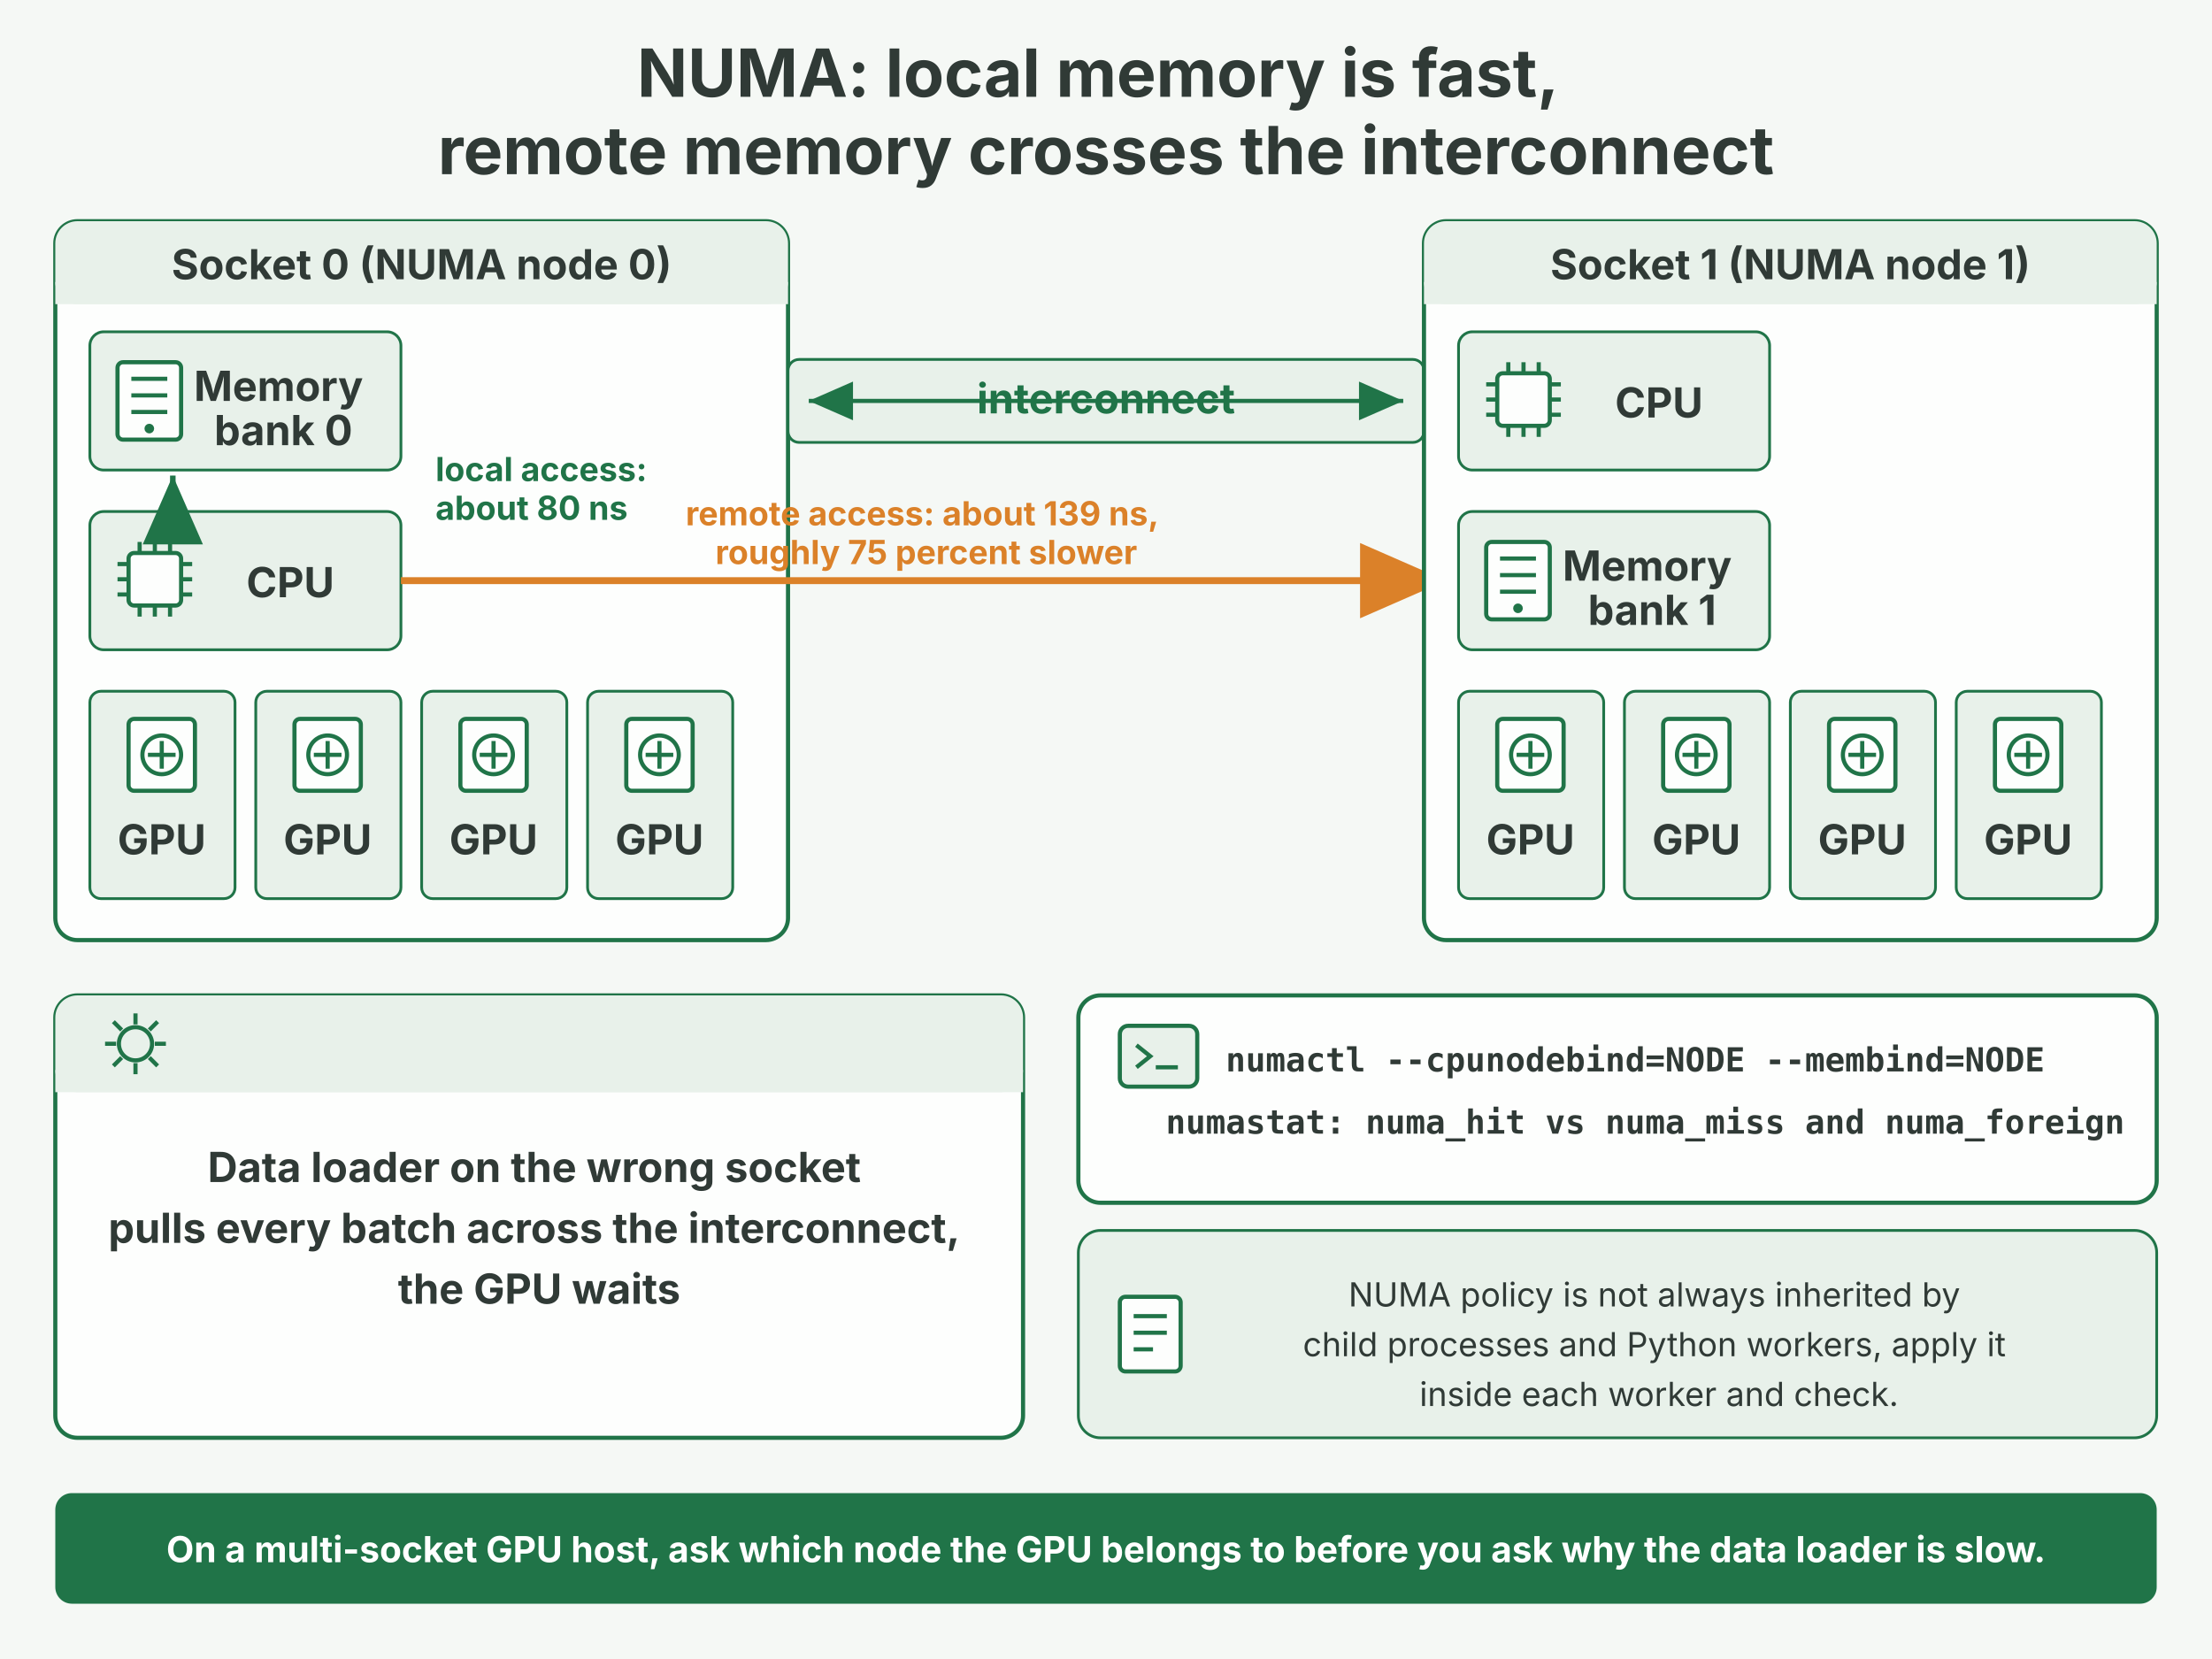
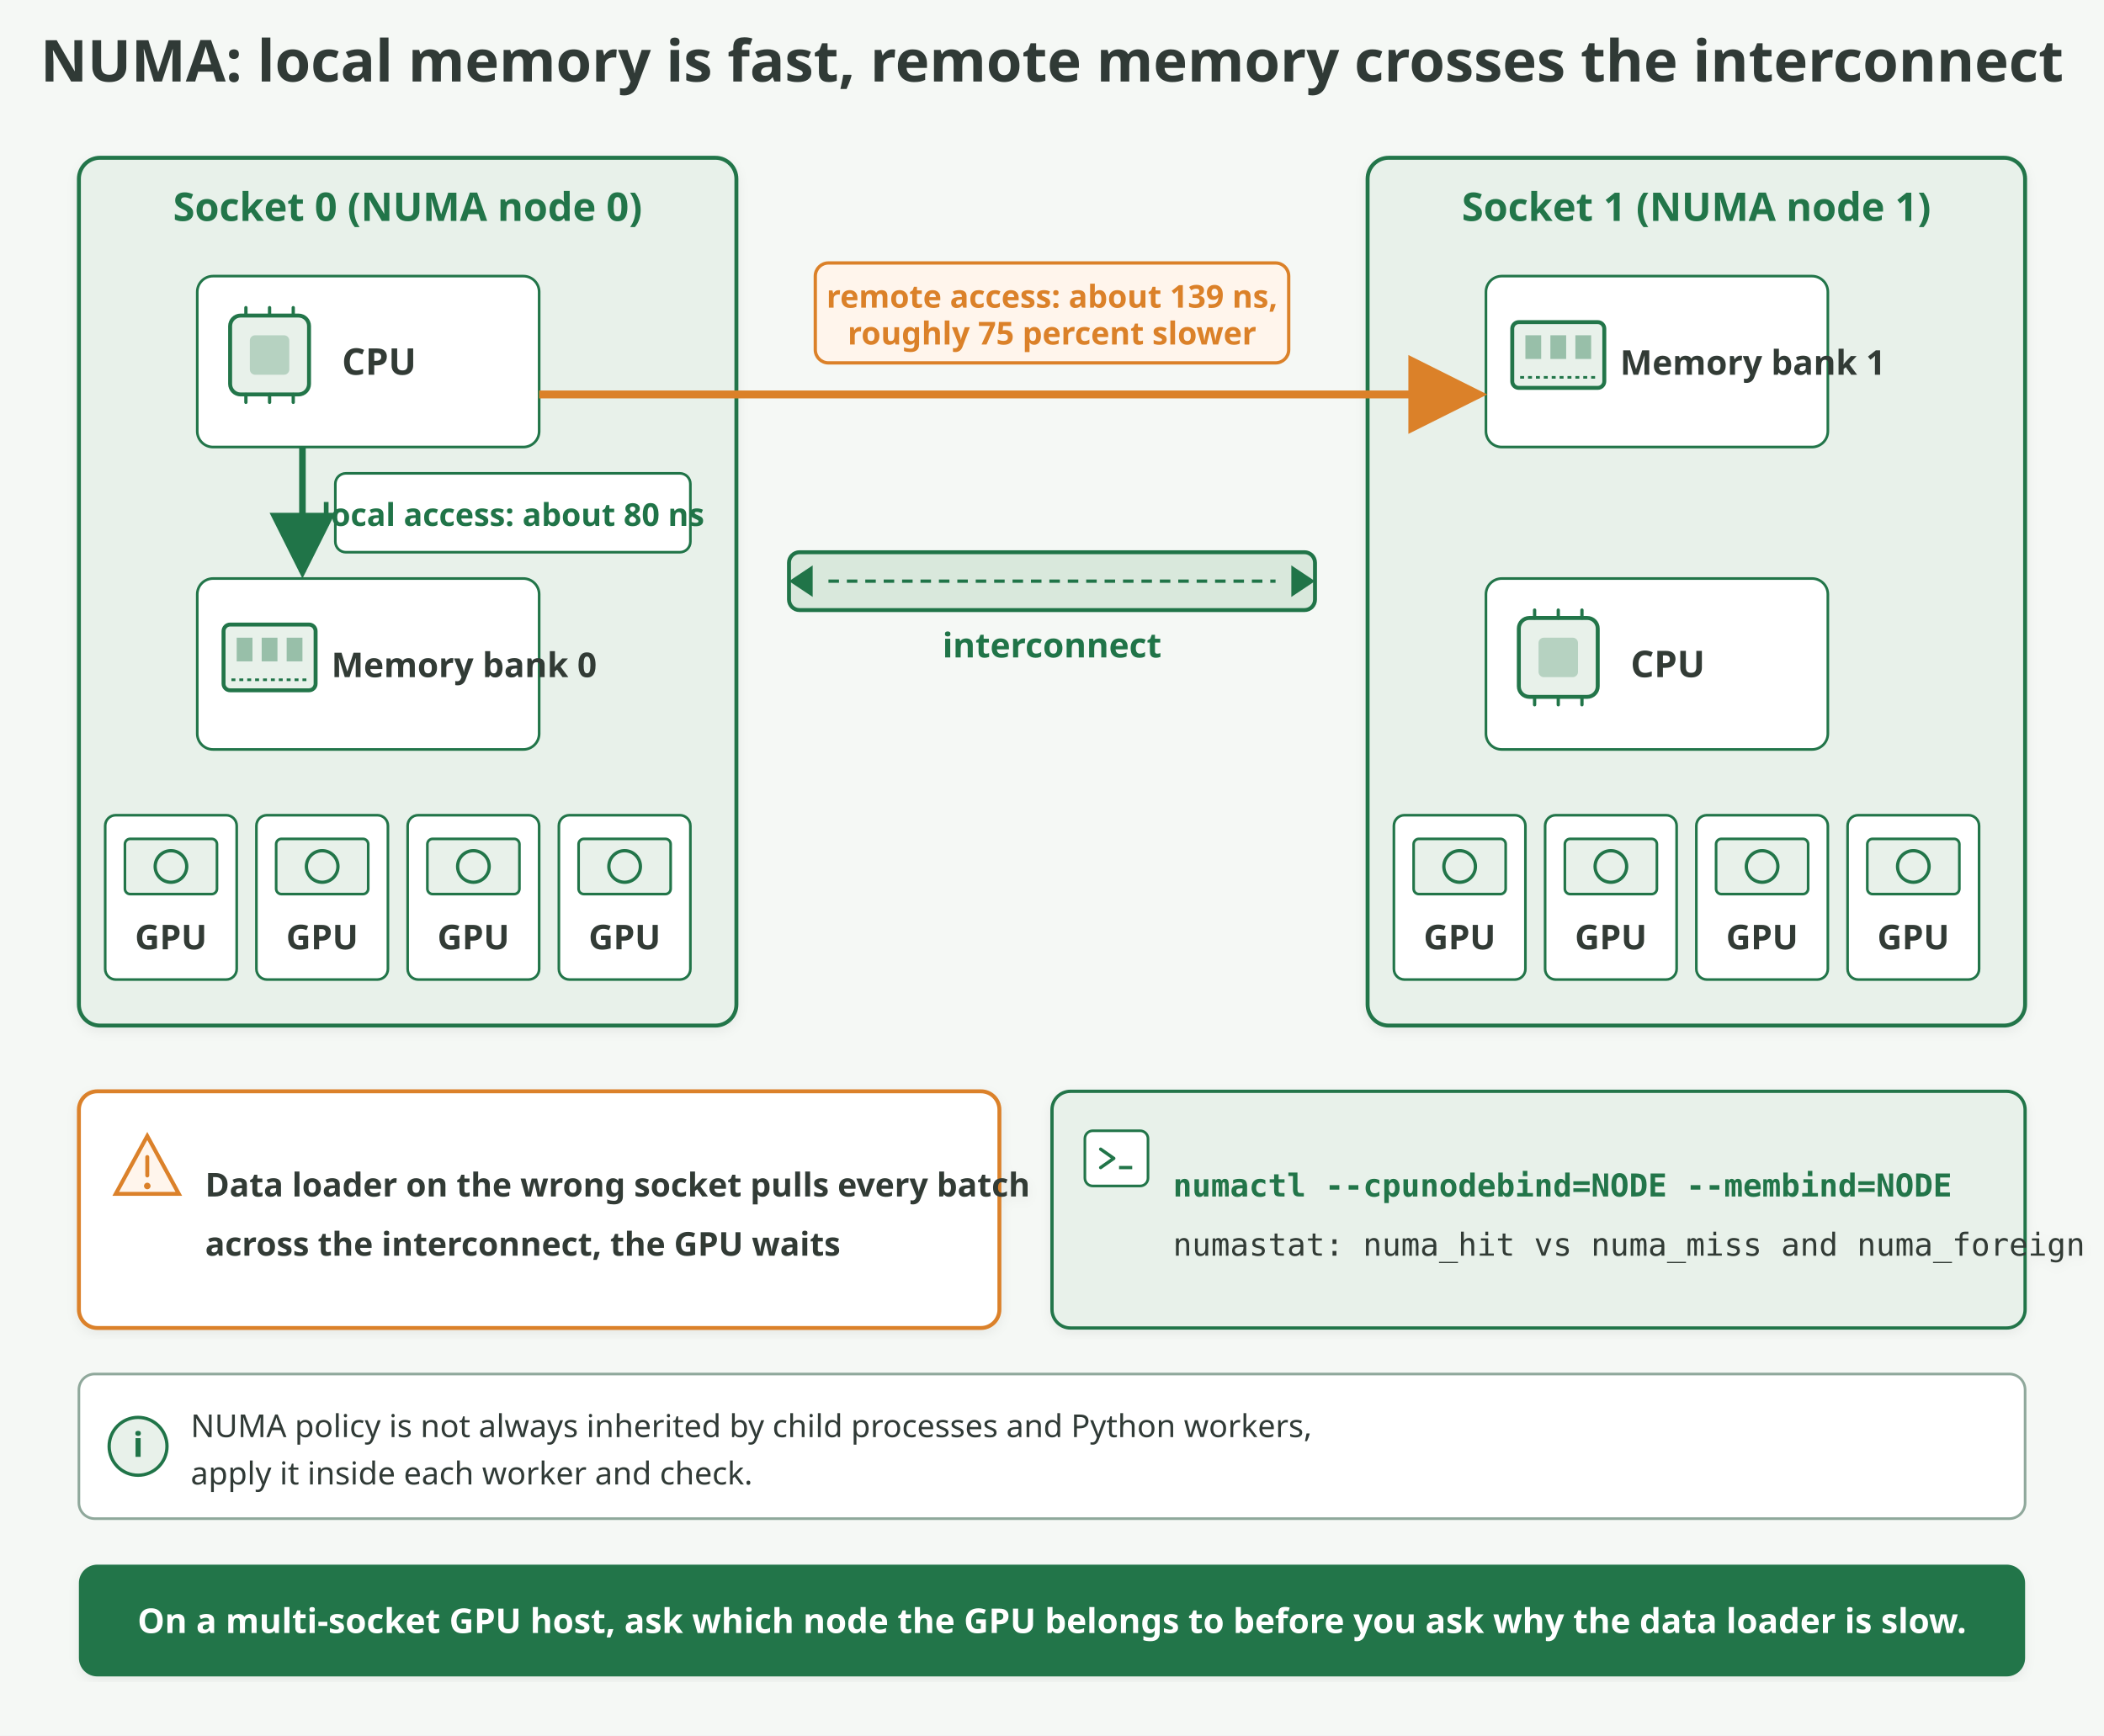
- <svg xmlns="http://www.w3.org/2000/svg" viewBox="0 0 1600 1200" width="1600" height="1200">
+ <svg xmlns="http://www.w3.org/2000/svg" viewBox="0 0 1600 1320" width="1600" height="1320">
  <defs>
-     <marker id="arrow-green" viewBox="0 0 18 18" refX="16" refY="9" markerWidth="14" markerHeight="14" orient="auto">
-       <path d="M 0 2 L 16 9 L 0 16 z" fill="#207448" />
+     <marker id="arrow-green" markerWidth="14" markerHeight="14" refX="10" refY="7" orient="auto">
+       <path d="M 1 2 L 11 7 L 1 12 Z" fill="#207448" />
    </marker>
-     <marker id="arrow-orange" viewBox="0 0 18 18" refX="16" refY="9" markerWidth="14" markerHeight="14" orient="auto">
-       <path d="M 0 2 L 16 9 L 0 16 z" fill="#db8129" />
+     <marker id="arrow-orange" markerWidth="14" markerHeight="14" refX="10" refY="7" orient="auto">
+       <path d="M 1 2 L 11 7 L 1 12 Z" fill="#db8129" />
    </marker>
-     <marker id="bar-arrow-left" viewBox="0 0 18 18" refX="2" refY="9" markerWidth="12" markerHeight="12" orient="auto">
-       <path d="M 18 2 L 2 9 L 18 16 z" fill="#207448" />
-     </marker>
-     <marker id="bar-arrow-right" viewBox="0 0 18 18" refX="16" refY="9" markerWidth="12" markerHeight="12" orient="auto">
-       <path d="M 0 2 L 16 9 L 0 16 z" fill="#207448" />
-     </marker>
+     <filter id="card-shadow" x="-5%" y="-5%" width="110%" height="110%">
+       <feDropShadow dx="0" dy="3" stdDeviation="4" flood-color="#1b382b" flood-opacity="0.06" />
+     </filter>
  </defs>
-   <rect width="1600" height="1200" fill="#f5f8f5" />
-   <text x="800" y="70" text-anchor="middle" font-family="system-ui, -apple-system, sans-serif" font-size="48" font-weight="bold" fill="#303a36">
-     <tspan x="800" dy="0">NUMA: local memory is fast,</tspan>
-     <tspan x="800" dy="56">remote memory crosses the interconnect</tspan>
+   <rect width="1600" height="1320" fill="#f5f8f5" />
+   <text x="800" y="62" font-family="sans-serif" font-size="44" font-weight="bold" fill="#303a36" text-anchor="middle">
+     NUMA: local memory is fast, remote memory crosses the interconnect
  </text>
-   <rect x="40" y="160" width="530" height="520" rx="16" fill="#fdfefd" stroke="#207448" stroke-width="3" />
-   <rect x="40" y="160" width="530" height="60" rx="16" fill="#e8f1ea" />
-   <rect x="40" y="204" width="530" height="16" fill="#e8f1ea" />
-   <text x="305" y="202" text-anchor="middle" font-family="system-ui, -apple-system, sans-serif" font-size="30" font-weight="bold" fill="#303a36">Socket 0 (NUMA node 0)</text>
-   <rect x="65" y="240" width="225" height="100" rx="10" fill="#e8f1ea" stroke="#207448" stroke-width="2" />
-   <g transform="translate(85, 262)" stroke="#207448" stroke-width="3" fill="none">
-     <rect x="0" y="0" width="46" height="56" rx="4" fill="#fdfefd" />
-     <line x1="10" y1="12" x2="36" y2="12" />
-     <line x1="10" y1="24" x2="36" y2="24" />
-     <line x1="10" y1="36" x2="36" y2="36" />
-     <circle cx="23" cy="48" r="2" fill="#207448" />
+   <g filter="url(#card-shadow)">
+     <rect x="60" y="120" width="500" height="660" rx="16" fill="#e8f1ea" stroke="#207448" stroke-width="3" />
+     <text x="310" y="168" font-family="sans-serif" font-size="30" font-weight="bold" fill="#207448" text-anchor="middle">
+       Socket 0 (NUMA node 0)
+     </text>
+     <rect x="150" y="210" width="260" height="130" rx="12" fill="#ffffff" stroke="#207448" stroke-width="2" />
+     <g transform="translate(175, 240)">
+       <rect x="0" y="0" width="60" height="60" rx="8" fill="#e8f1ea" stroke="#207448" stroke-width="3" />
+       <rect x="15" y="15" width="30" height="30" rx="4" fill="#207448" opacity="0.25" />
+       <line x1="12" y1="0" x2="12" y2="-6" stroke="#207448" stroke-width="2.5" stroke-linecap="round" />
+       <line x1="30" y1="0" x2="30" y2="-6" stroke="#207448" stroke-width="2.5" stroke-linecap="round" />
+       <line x1="48" y1="0" x2="48" y2="-6" stroke="#207448" stroke-width="2.5" stroke-linecap="round" />
+       <line x1="12" y1="60" x2="12" y2="66" stroke="#207448" stroke-width="2.5" stroke-linecap="round" />
+       <line x1="30" y1="60" x2="30" y2="66" stroke="#207448" stroke-width="2.5" stroke-linecap="round" />
+       <line x1="48" y1="60" x2="48" y2="66" stroke="#207448" stroke-width="2.5" stroke-linecap="round" />
+     </g>
+     <text x="260" y="285" font-family="sans-serif" font-size="28" font-weight="bold" fill="#303a36">CPU</text>
+     <rect x="150" y="440" width="260" height="130" rx="12" fill="#ffffff" stroke="#207448" stroke-width="2" />
+     <g transform="translate(170, 475)">
+       <rect x="0" y="0" width="70" height="50" rx="5" fill="#e8f1ea" stroke="#207448" stroke-width="3" />
+       <rect x="10" y="10" width="12" height="18" fill="#207448" opacity="0.4" />
+       <rect x="29" y="10" width="12" height="18" fill="#207448" opacity="0.4" />
+       <rect x="48" y="10" width="12" height="18" fill="#207448" opacity="0.4" />
+       <line x1="6" y1="42" x2="64" y2="42" stroke="#207448" stroke-width="2" stroke-dasharray="3 3" />
+     </g>
+     <text x="252" y="515" font-family="sans-serif" font-size="26" font-weight="bold" fill="#303a36">Memory bank 0</text>
+     <g transform="translate(80, 620)">
+       <rect x="0" y="0" width="100" height="125" rx="8" fill="#ffffff" stroke="#207448" stroke-width="2" />
+       <rect x="15" y="18" width="70" height="42" rx="4" fill="#e8f1ea" stroke="#207448" stroke-width="2" />
+       <circle cx="50" cy="39" r="12" fill="none" stroke="#207448" stroke-width="2.5" />
+       <text x="50" y="102" font-family="sans-serif" font-size="26" font-weight="bold" fill="#303a36" text-anchor="middle">GPU</text>
+     </g>
+     <g transform="translate(195, 620)">
+       <rect x="0" y="0" width="100" height="125" rx="8" fill="#ffffff" stroke="#207448" stroke-width="2" />
+       <rect x="15" y="18" width="70" height="42" rx="4" fill="#e8f1ea" stroke="#207448" stroke-width="2" />
+       <circle cx="50" cy="39" r="12" fill="none" stroke="#207448" stroke-width="2.5" />
+       <text x="50" y="102" font-family="sans-serif" font-size="26" font-weight="bold" fill="#303a36" text-anchor="middle">GPU</text>
+     </g>
+     <g transform="translate(310, 620)">
+       <rect x="0" y="0" width="100" height="125" rx="8" fill="#ffffff" stroke="#207448" stroke-width="2" />
+       <rect x="15" y="18" width="70" height="42" rx="4" fill="#e8f1ea" stroke="#207448" stroke-width="2" />
+       <circle cx="50" cy="39" r="12" fill="none" stroke="#207448" stroke-width="2.5" />
+       <text x="50" y="102" font-family="sans-serif" font-size="26" font-weight="bold" fill="#303a36" text-anchor="middle">GPU</text>
+     </g>
+     <g transform="translate(425, 620)">
+       <rect x="0" y="0" width="100" height="125" rx="8" fill="#ffffff" stroke="#207448" stroke-width="2" />
+       <rect x="15" y="18" width="70" height="42" rx="4" fill="#e8f1ea" stroke="#207448" stroke-width="2" />
+       <circle cx="50" cy="39" r="12" fill="none" stroke="#207448" stroke-width="2.5" />
+       <text x="50" y="102" font-family="sans-serif" font-size="26" font-weight="bold" fill="#303a36" text-anchor="middle">GPU</text>
+     </g>
  </g>
-   <text x="205" y="300" text-anchor="middle" font-family="system-ui, -apple-system, sans-serif" font-size="30" font-weight="bold" fill="#303a36">
-     <tspan x="205" dy="-10">Memory</tspan>
-     <tspan x="205" dy="32">bank 0</tspan>
+   <path d="M 230 340 L 230 435" fill="none" stroke="#207448" stroke-width="5" marker-end="url(#arrow-green)" />
+   <rect x="255" y="360" width="270" height="60" rx="8" fill="#ffffff" stroke="#207448" stroke-width="2" />
+   <text x="390" y="400" font-family="sans-serif" font-size="24" font-weight="bold" fill="#207448" text-anchor="middle">
+     local access: about 80 ns
  </text>
-   <rect x="65" y="370" width="225" height="100" rx="10" fill="#e8f1ea" stroke="#207448" stroke-width="2" />
-   <g transform="translate(85, 392)" stroke="#207448" stroke-width="3" fill="none">
-     <rect x="8" y="8" width="38" height="38" rx="4" fill="#fdfefd" />
-     <line x1="16" y1="0" x2="16" y2="8" />
-     <line x1="27" y1="0" x2="27" y2="8" />
-     <line x1="38" y1="0" x2="38" y2="8" />
-     <line x1="16" y1="46" x2="16" y2="54" />
-     <line x1="27" y1="46" x2="27" y2="54" />
-     <line x1="38" y1="46" x2="38" y2="54" />
-     <line x1="0" y1="16" x2="8" y2="16" />
-     <line x1="0" y1="27" x2="8" y2="27" />
-     <line x1="0" y1="38" x2="8" y2="38" />
-     <line x1="46" y1="16" x2="54" y2="16" />
-     <line x1="46" y1="27" x2="54" y2="27" />
-     <line x1="46" y1="38" x2="54" y2="38" />
+   <g filter="url(#card-shadow)">
+     <rect x="1040" y="120" width="500" height="660" rx="16" fill="#e8f1ea" stroke="#207448" stroke-width="3" />
+     <text x="1290" y="168" font-family="sans-serif" font-size="30" font-weight="bold" fill="#207448" text-anchor="middle">
+       Socket 1 (NUMA node 1)
+     </text>
+     <rect x="1130" y="210" width="260" height="130" rx="12" fill="#ffffff" stroke="#207448" stroke-width="2" />
+     <g transform="translate(1150, 245)">
+       <rect x="0" y="0" width="70" height="50" rx="5" fill="#e8f1ea" stroke="#207448" stroke-width="3" />
+       <rect x="10" y="10" width="12" height="18" fill="#207448" opacity="0.4" />
+       <rect x="29" y="10" width="12" height="18" fill="#207448" opacity="0.4" />
+       <rect x="48" y="10" width="12" height="18" fill="#207448" opacity="0.4" />
+       <line x1="6" y1="42" x2="64" y2="42" stroke="#207448" stroke-width="2" stroke-dasharray="3 3" />
+     </g>
+     <text x="1232" y="285" font-family="sans-serif" font-size="26" font-weight="bold" fill="#303a36">Memory bank 1</text>
+     <rect x="1130" y="440" width="260" height="130" rx="12" fill="#ffffff" stroke="#207448" stroke-width="2" />
+     <g transform="translate(1155, 470)">
+       <rect x="0" y="0" width="60" height="60" rx="8" fill="#e8f1ea" stroke="#207448" stroke-width="3" />
+       <rect x="15" y="15" width="30" height="30" rx="4" fill="#207448" opacity="0.25" />
+       <line x1="12" y1="0" x2="12" y2="-6" stroke="#207448" stroke-width="2.5" stroke-linecap="round" />
+       <line x1="30" y1="0" x2="30" y2="-6" stroke="#207448" stroke-width="2.5" stroke-linecap="round" />
+       <line x1="48" y1="0" x2="48" y2="-6" stroke="#207448" stroke-width="2.5" stroke-linecap="round" />
+       <line x1="12" y1="60" x2="12" y2="66" stroke="#207448" stroke-width="2.5" stroke-linecap="round" />
+       <line x1="30" y1="60" x2="30" y2="66" stroke="#207448" stroke-width="2.5" stroke-linecap="round" />
+       <line x1="48" y1="60" x2="48" y2="66" stroke="#207448" stroke-width="2.5" stroke-linecap="round" />
+     </g>
+     <text x="1240" y="515" font-family="sans-serif" font-size="28" font-weight="bold" fill="#303a36">CPU</text>
+     <g transform="translate(1060, 620)">
+       <rect x="0" y="0" width="100" height="125" rx="8" fill="#ffffff" stroke="#207448" stroke-width="2" />
+       <rect x="15" y="18" width="70" height="42" rx="4" fill="#e8f1ea" stroke="#207448" stroke-width="2" />
+       <circle cx="50" cy="39" r="12" fill="none" stroke="#207448" stroke-width="2.5" />
+       <text x="50" y="102" font-family="sans-serif" font-size="26" font-weight="bold" fill="#303a36" text-anchor="middle">GPU</text>
+     </g>
+     <g transform="translate(1175, 620)">
+       <rect x="0" y="0" width="100" height="125" rx="8" fill="#ffffff" stroke="#207448" stroke-width="2" />
+       <rect x="15" y="18" width="70" height="42" rx="4" fill="#e8f1ea" stroke="#207448" stroke-width="2" />
+       <circle cx="50" cy="39" r="12" fill="none" stroke="#207448" stroke-width="2.5" />
+       <text x="50" y="102" font-family="sans-serif" font-size="26" font-weight="bold" fill="#303a36" text-anchor="middle">GPU</text>
+     </g>
+     <g transform="translate(1290, 620)">
+       <rect x="0" y="0" width="100" height="125" rx="8" fill="#ffffff" stroke="#207448" stroke-width="2" />
+       <rect x="15" y="18" width="70" height="42" rx="4" fill="#e8f1ea" stroke="#207448" stroke-width="2" />
+       <circle cx="50" cy="39" r="12" fill="none" stroke="#207448" stroke-width="2.5" />
+       <text x="50" y="102" font-family="sans-serif" font-size="26" font-weight="bold" fill="#303a36" text-anchor="middle">GPU</text>
+     </g>
+     <g transform="translate(1405, 620)">
+       <rect x="0" y="0" width="100" height="125" rx="8" fill="#ffffff" stroke="#207448" stroke-width="2" />
+       <rect x="15" y="18" width="70" height="42" rx="4" fill="#e8f1ea" stroke="#207448" stroke-width="2" />
+       <circle cx="50" cy="39" r="12" fill="none" stroke="#207448" stroke-width="2.5" />
+       <text x="50" y="102" font-family="sans-serif" font-size="26" font-weight="bold" fill="#303a36" text-anchor="middle">GPU</text>
+     </g>
  </g>
-   <text x="210" y="432" text-anchor="middle" font-family="system-ui, -apple-system, sans-serif" font-size="30" font-weight="bold" fill="#303a36">CPU</text>
-   <path d="M 125 370 L 125 344" fill="none" stroke="#207448" stroke-width="4" marker-end="url(#arrow-green)" />
-   <text x="315" y="348" font-family="system-ui, -apple-system, sans-serif" font-size="24" font-weight="bold" fill="#207448">
-     <tspan x="315" dy="0">local access:</tspan>
-     <tspan x="315" dy="28">about 80 ns</tspan>
+   <g transform="translate(600, 420)">
+     <rect x="0" y="0" width="400" height="44" rx="8" fill="#d9e8dc" stroke="#207448" stroke-width="3" />
+     <polygon points="0,22 18,10 18,34" fill="#207448" />
+     <polygon points="400,22 382,10 382,34" fill="#207448" />
+     <line x1="30" y1="22" x2="370" y2="22" stroke="#207448" stroke-width="2.5" stroke-dasharray="8 6" />
+   </g>
+   <text x="800" y="500" font-family="sans-serif" font-size="26" font-weight="bold" fill="#207448" text-anchor="middle">
+     interconnect
  </text>
-   <rect x="65" y="500" width="105" height="150" rx="8" fill="#e8f1ea" stroke="#207448" stroke-width="2" />
-   <g transform="translate(93, 520)" stroke="#207448" stroke-width="3" fill="none">
-     <rect x="0" y="0" width="48" height="52" rx="4" fill="#fdfefd" />
-     <circle cx="24" cy="26" r="14" />
-     <line x1="24" y1="16" x2="24" y2="36" />
-     <line x1="14" y1="26" x2="34" y2="26" />
+   <path d="M 410 300 L 1125 300" fill="none" stroke="#db8129" stroke-width="6" marker-end="url(#arrow-orange)" />
+   <rect x="620" y="200" width="360" height="76" rx="10" fill="#fff5ec" stroke="#db8129" stroke-width="2.5" />
+   <text x="800" y="234" font-family="sans-serif" font-size="24" font-weight="bold" fill="#db8129" text-anchor="middle">
+     remote access: about 139 ns,
+   </text>
+   <text x="800" y="262" font-family="sans-serif" font-size="24" font-weight="bold" fill="#db8129" text-anchor="middle">
+     roughly 75 percent slower
+   </text>
+   <g transform="translate(60, 830)" filter="url(#card-shadow)">
+     <rect x="0" y="0" width="700" height="180" rx="14" fill="#ffffff" stroke="#db8129" stroke-width="3" />
+     <g transform="translate(26, 30)">
+       <polygon points="26,4 50,48 2,48" fill="#fff5ec" stroke="#db8129" stroke-width="3" />
+       <line x1="26" y1="20" x2="26" y2="34" stroke="#db8129" stroke-width="3" stroke-linecap="round" />
+       <circle cx="26" cy="42" r="2.5" fill="#db8129" />
+     </g>
+     <text x="96" y="80" font-family="sans-serif" font-size="25" font-weight="bold" fill="#303a36">
+       Data loader on the wrong socket pulls every batch
+     </text>
+     <text x="96" y="125" font-family="sans-serif" font-size="25" font-weight="bold" fill="#303a36">
+       across the interconnect, the GPU waits
+     </text>
  </g>
-   <text x="117" y="618" text-anchor="middle" font-family="system-ui, -apple-system, sans-serif" font-size="30" font-weight="bold" fill="#303a36">GPU</text>
-   <rect x="185" y="500" width="105" height="150" rx="8" fill="#e8f1ea" stroke="#207448" stroke-width="2" />
-   <g transform="translate(213, 520)" stroke="#207448" stroke-width="3" fill="none">
-     <rect x="0" y="0" width="48" height="52" rx="4" fill="#fdfefd" />
-     <circle cx="24" cy="26" r="14" />
-     <line x1="24" y1="16" x2="24" y2="36" />
-     <line x1="14" y1="26" x2="34" y2="26" />
+   <g transform="translate(800, 830)" filter="url(#card-shadow)">
+     <rect x="0" y="0" width="740" height="180" rx="14" fill="#e8f1ea" stroke="#207448" stroke-width="2.5" />
+     <g transform="translate(25, 30)">
+       <rect x="0" y="0" width="48" height="42" rx="6" fill="#ffffff" stroke="#207448" stroke-width="2" />
+       <path d="M 12 14 L 22 21 L 12 28" fill="none" stroke="#207448" stroke-width="2.5" stroke-linecap="round" stroke-linejoin="round" />
+       <line x1="26" y1="28" x2="36" y2="28" stroke="#207448" stroke-width="2.5" />
+     </g>
+     <text x="92" y="80" font-family="monospace" font-size="24" font-weight="bold" fill="#207448">
+       numactl --cpunodebind=NODE --membind=NODE
+     </text>
+     <text x="92" y="125" font-family="monospace" font-size="24" fill="#303a36">
+       numastat: numa_hit vs numa_miss and numa_foreign
+     </text>
  </g>
-   <text x="237" y="618" text-anchor="middle" font-family="system-ui, -apple-system, sans-serif" font-size="30" font-weight="bold" fill="#303a36">GPU</text>
-   <rect x="305" y="500" width="105" height="150" rx="8" fill="#e8f1ea" stroke="#207448" stroke-width="2" />
-   <g transform="translate(333, 520)" stroke="#207448" stroke-width="3" fill="none">
-     <rect x="0" y="0" width="48" height="52" rx="4" fill="#fdfefd" />
-     <circle cx="24" cy="26" r="14" />
-     <line x1="24" y1="16" x2="24" y2="36" />
-     <line x1="14" y1="26" x2="34" y2="26" />
+   <g transform="translate(60, 1045)">
+     <rect x="0" y="0" width="1480" height="110" rx="12" fill="#ffffff" stroke="#8fa89b" stroke-width="2" />
+     <circle cx="45" cy="55" r="22" fill="#e8f1ea" stroke="#207448" stroke-width="2.5" />
+     <text x="45" y="63" font-family="sans-serif" font-size="26" font-weight="bold" fill="#207448" text-anchor="middle">i</text>
+     <text x="85" y="48" font-family="sans-serif" font-size="24" fill="#303a36">
+       NUMA policy is not always inherited by child processes and Python workers,
+     </text>
+     <text x="85" y="84" font-family="sans-serif" font-size="24" fill="#303a36">
+       apply it inside each worker and check.
+     </text>
  </g>
-   <text x="357" y="618" text-anchor="middle" font-family="system-ui, -apple-system, sans-serif" font-size="30" font-weight="bold" fill="#303a36">GPU</text>
-   <rect x="425" y="500" width="105" height="150" rx="8" fill="#e8f1ea" stroke="#207448" stroke-width="2" />
-   <g transform="translate(453, 520)" stroke="#207448" stroke-width="3" fill="none">
-     <rect x="0" y="0" width="48" height="52" rx="4" fill="#fdfefd" />
-     <circle cx="24" cy="26" r="14" />
-     <line x1="24" y1="16" x2="24" y2="36" />
-     <line x1="14" y1="26" x2="34" y2="26" />
+   <g transform="translate(60, 1190)" filter="url(#card-shadow)">
+     <rect x="0" y="0" width="1480" height="85" rx="14" fill="#207448" />
+     <text x="740" y="52" font-family="sans-serif" font-size="26" font-weight="bold" fill="#ffffff" text-anchor="middle">
+       On a multi-socket GPU host, ask which node the GPU belongs to before you ask why the data loader is slow.
+     </text>
  </g>
-   <text x="477" y="618" text-anchor="middle" font-family="system-ui, -apple-system, sans-serif" font-size="30" font-weight="bold" fill="#303a36">GPU</text>
-   <rect x="570" y="260" width="460" height="60" rx="8" fill="#e8f1ea" stroke="#207448" stroke-width="2" />
-   <line x1="585" y1="290" x2="1015" y2="290" stroke="#207448" stroke-width="3" marker-start="url(#bar-arrow-left)" marker-end="url(#bar-arrow-right)" />
-   <text x="800" y="299" text-anchor="middle" font-family="system-ui, -apple-system, sans-serif" font-size="30" font-weight="bold" fill="#207448">interconnect</text>
-   <path d="M 290 420 L 1046 420" fill="none" stroke="#db8129" stroke-width="5" marker-end="url(#arrow-orange)" />
-   <text x="670" y="380" text-anchor="middle" font-family="system-ui, -apple-system, sans-serif" font-size="24" font-weight="bold" fill="#db8129">
-     <tspan x="670" dy="0">remote access: about 139 ns,</tspan>
-     <tspan x="670" dy="28">roughly 75 percent slower</tspan>
-   </text>
-   <rect x="1030" y="160" width="530" height="520" rx="16" fill="#fdfefd" stroke="#207448" stroke-width="3" />
-   <rect x="1030" y="160" width="530" height="60" rx="16" fill="#e8f1ea" />
-   <rect x="1030" y="204" width="530" height="16" fill="#e8f1ea" />
-   <text x="1295" y="202" text-anchor="middle" font-family="system-ui, -apple-system, sans-serif" font-size="30" font-weight="bold" fill="#303a36">Socket 1 (NUMA node 1)</text>
-   <rect x="1055" y="240" width="225" height="100" rx="10" fill="#e8f1ea" stroke="#207448" stroke-width="2" />
-   <g transform="translate(1075, 262)" stroke="#207448" stroke-width="3" fill="none">
-     <rect x="8" y="8" width="38" height="38" rx="4" fill="#fdfefd" />
-     <line x1="16" y1="0" x2="16" y2="8" />
-     <line x1="27" y1="0" x2="27" y2="8" />
-     <line x1="38" y1="0" x2="38" y2="8" />
-     <line x1="16" y1="46" x2="16" y2="54" />
-     <line x1="27" y1="46" x2="27" y2="54" />
-     <line x1="38" y1="46" x2="38" y2="54" />
-     <line x1="0" y1="16" x2="8" y2="16" />
-     <line x1="0" y1="27" x2="8" y2="27" />
-     <line x1="0" y1="38" x2="8" y2="38" />
-     <line x1="46" y1="16" x2="54" y2="16" />
-     <line x1="46" y1="27" x2="54" y2="27" />
-     <line x1="46" y1="38" x2="54" y2="38" />
-   </g>
-   <text x="1200" y="302" text-anchor="middle" font-family="system-ui, -apple-system, sans-serif" font-size="30" font-weight="bold" fill="#303a36">CPU</text>
-   <rect x="1055" y="370" width="225" height="100" rx="10" fill="#e8f1ea" stroke="#207448" stroke-width="2" />
-   <g transform="translate(1075, 392)" stroke="#207448" stroke-width="3" fill="none">
-     <rect x="0" y="0" width="46" height="56" rx="4" fill="#fdfefd" />
-     <line x1="10" y1="12" x2="36" y2="12" />
-     <line x1="10" y1="24" x2="36" y2="24" />
-     <line x1="10" y1="36" x2="36" y2="36" />
-     <circle cx="23" cy="48" r="2" fill="#207448" />
-   </g>
-   <text x="1195" y="430" text-anchor="middle" font-family="system-ui, -apple-system, sans-serif" font-size="30" font-weight="bold" fill="#303a36">
-     <tspan x="1195" dy="-10">Memory</tspan>
-     <tspan x="1195" dy="32">bank 1</tspan>
-   </text>
-   <rect x="1055" y="500" width="105" height="150" rx="8" fill="#e8f1ea" stroke="#207448" stroke-width="2" />
-   <g transform="translate(1083, 520)" stroke="#207448" stroke-width="3" fill="none">
-     <rect x="0" y="0" width="48" height="52" rx="4" fill="#fdfefd" />
-     <circle cx="24" cy="26" r="14" />
-     <line x1="24" y1="16" x2="24" y2="36" />
-     <line x1="14" y1="26" x2="34" y2="26" />
-   </g>
-   <text x="1107" y="618" text-anchor="middle" font-family="system-ui, -apple-system, sans-serif" font-size="30" font-weight="bold" fill="#303a36">GPU</text>
-   <rect x="1175" y="500" width="105" height="150" rx="8" fill="#e8f1ea" stroke="#207448" stroke-width="2" />
-   <g transform="translate(1203, 520)" stroke="#207448" stroke-width="3" fill="none">
-     <rect x="0" y="0" width="48" height="52" rx="4" fill="#fdfefd" />
-     <circle cx="24" cy="26" r="14" />
-     <line x1="24" y1="16" x2="24" y2="36" />
-     <line x1="14" y1="26" x2="34" y2="26" />
-   </g>
-   <text x="1227" y="618" text-anchor="middle" font-family="system-ui, -apple-system, sans-serif" font-size="30" font-weight="bold" fill="#303a36">GPU</text>
-   <rect x="1295" y="500" width="105" height="150" rx="8" fill="#e8f1ea" stroke="#207448" stroke-width="2" />
-   <g transform="translate(1323, 520)" stroke="#207448" stroke-width="3" fill="none">
-     <rect x="0" y="0" width="48" height="52" rx="4" fill="#fdfefd" />
-     <circle cx="24" cy="26" r="14" />
-     <line x1="24" y1="16" x2="24" y2="36" />
-     <line x1="14" y1="26" x2="34" y2="26" />
-   </g>
-   <text x="1347" y="618" text-anchor="middle" font-family="system-ui, -apple-system, sans-serif" font-size="30" font-weight="bold" fill="#303a36">GPU</text>
-   <rect x="1415" y="500" width="105" height="150" rx="8" fill="#e8f1ea" stroke="#207448" stroke-width="2" />
-   <g transform="translate(1443, 520)" stroke="#207448" stroke-width="3" fill="none">
-     <rect x="0" y="0" width="48" height="52" rx="4" fill="#fdfefd" />
-     <circle cx="24" cy="26" r="14" />
-     <line x1="24" y1="16" x2="24" y2="36" />
-     <line x1="14" y1="26" x2="34" y2="26" />
-   </g>
-   <text x="1467" y="618" text-anchor="middle" font-family="system-ui, -apple-system, sans-serif" font-size="30" font-weight="bold" fill="#303a36">GPU</text>
-   <rect x="40" y="720" width="700" height="320" rx="16" fill="#fdfefd" stroke="#207448" stroke-width="3" />
-   <rect x="40" y="720" width="700" height="70" rx="16" fill="#e8f1ea" />
-   <rect x="40" y="774" width="700" height="16" fill="#e8f1ea" />
-   <g transform="translate(70, 727)" stroke="#207448" stroke-width="3" fill="none">
-     <circle cx="28" cy="28" r="12" />
-     <path d="M 28 6 L 28 14 M 28 42 L 28 50 M 6 28 L 14 28 M 42 28 L 50 28 M 12 12 L 18 18 M 38 38 L 44 44 M 12 44 L 18 38 M 38 18 L 44 12" />
-   </g>
-   <text x="390" y="855" text-anchor="middle" font-family="system-ui, -apple-system, sans-serif" font-size="30" font-weight="bold" fill="#303a36">
-     <tspan x="390" dy="0">Data loader on the wrong socket</tspan>
-     <tspan x="390" dy="44">pulls every batch across the interconnect,</tspan>
-     <tspan x="390" dy="44">the GPU waits</tspan>
-   </text>
-   <rect x="780" y="720" width="780" height="150" rx="16" fill="#fdfefd" stroke="#207448" stroke-width="3" />
-   <g transform="translate(810, 742)" stroke="#207448" stroke-width="3" fill="none">
-     <rect x="0" y="0" width="56" height="44" rx="6" fill="#e8f1ea" />
-     <polyline points="12,14 22,22 12,30" />
-     <line x1="26" y1="30" x2="42" y2="30" />
-   </g>
-   <text x="1190" y="775" text-anchor="middle" font-family="ui-monospace, SFMono-Regular, Menlo, Monaco, Consolas, monospace" font-size="24" font-weight="bold" fill="#303a36">
-     <tspan x="1190" dy="0">numactl --cpunodebind=NODE --membind=NODE</tspan>
-     <tspan x="1190" dy="45">numastat: numa_hit vs numa_miss and numa_foreign</tspan>
-   </text>
-   <rect x="780" y="890" width="780" height="150" rx="16" fill="#e8f1ea" stroke="#207448" stroke-width="2" />
-   <g transform="translate(810, 938)" stroke="#207448" stroke-width="3" fill="none">
-     <rect x="0" y="0" width="44" height="54" rx="4" fill="#fdfefd" />
-     <line x1="10" y1="14" x2="34" y2="14" />
-     <line x1="10" y1="26" x2="34" y2="26" />
-     <line x1="10" y1="38" x2="24" y2="38" />
-   </g>
-   <text x="1200" y="945" text-anchor="middle" font-family="system-ui, -apple-system, sans-serif" font-size="24" fill="#303a36">
-     <tspan x="1200" dy="0">NUMA policy is not always inherited by</tspan>
-     <tspan x="1200" dy="36">child processes and Python workers, apply it</tspan>
-     <tspan x="1200" dy="36">inside each worker and check.</tspan>
-   </text>
-   <rect x="40" y="1080" width="1520" height="80" rx="12" fill="#207448" />
-   <text x="800" y="1130" text-anchor="middle" font-family="system-ui, -apple-system, sans-serif" font-size="26" font-weight="bold" fill="#ffffff">
-     On a multi-socket GPU host, ask which node the GPU belongs to before you ask why the data loader is slow.
-   </text>
</svg>
